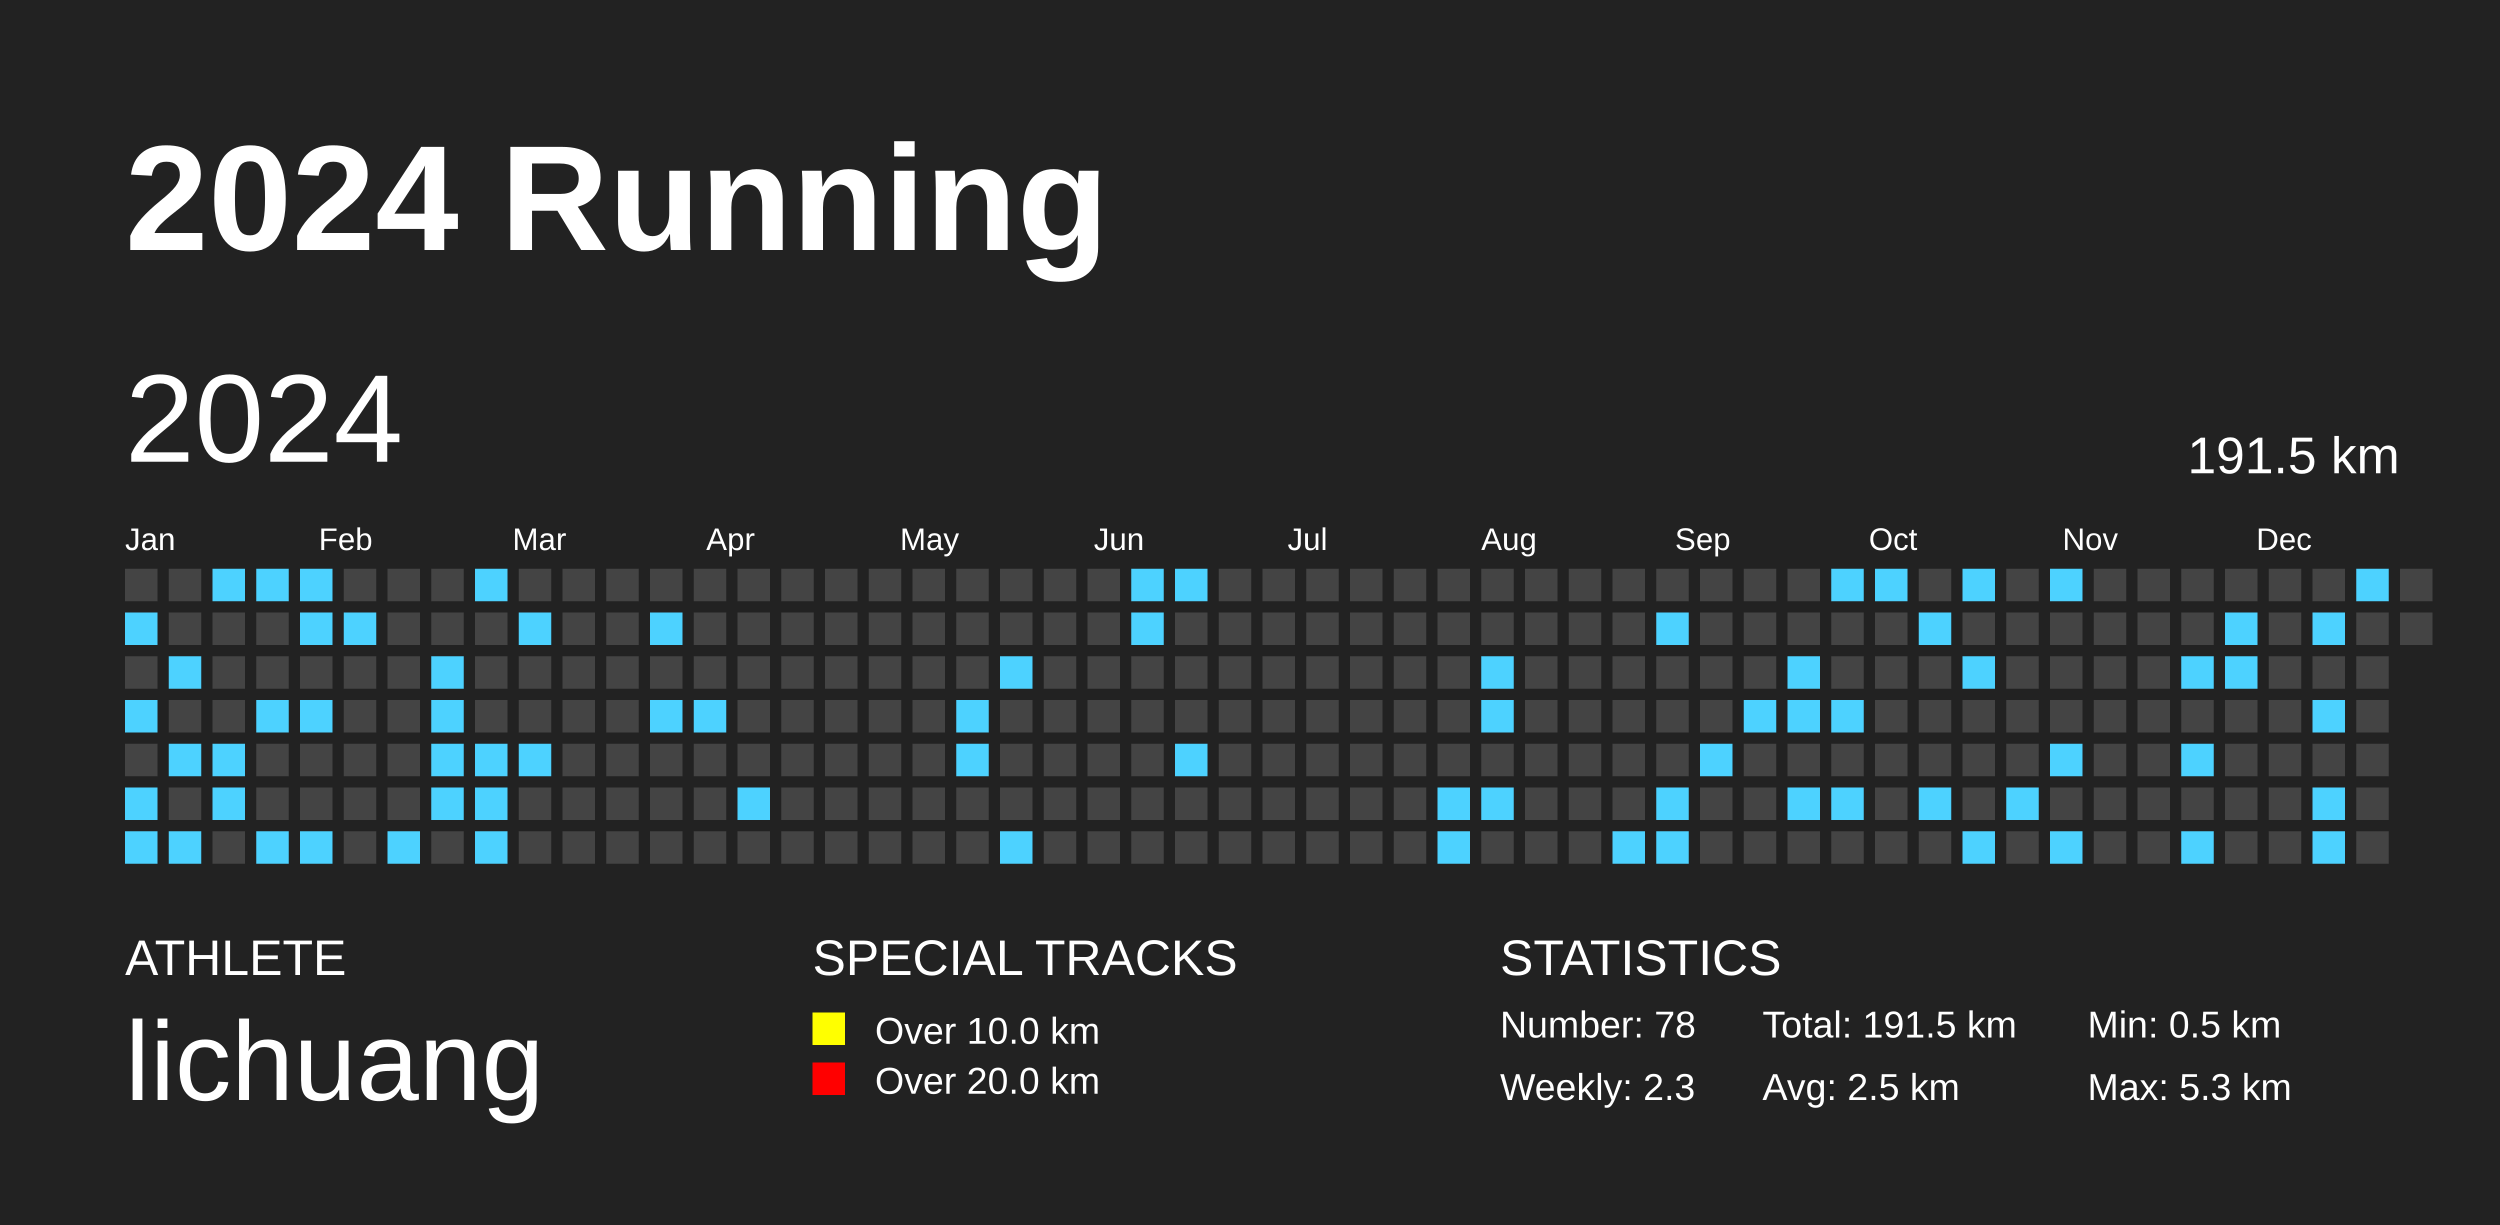
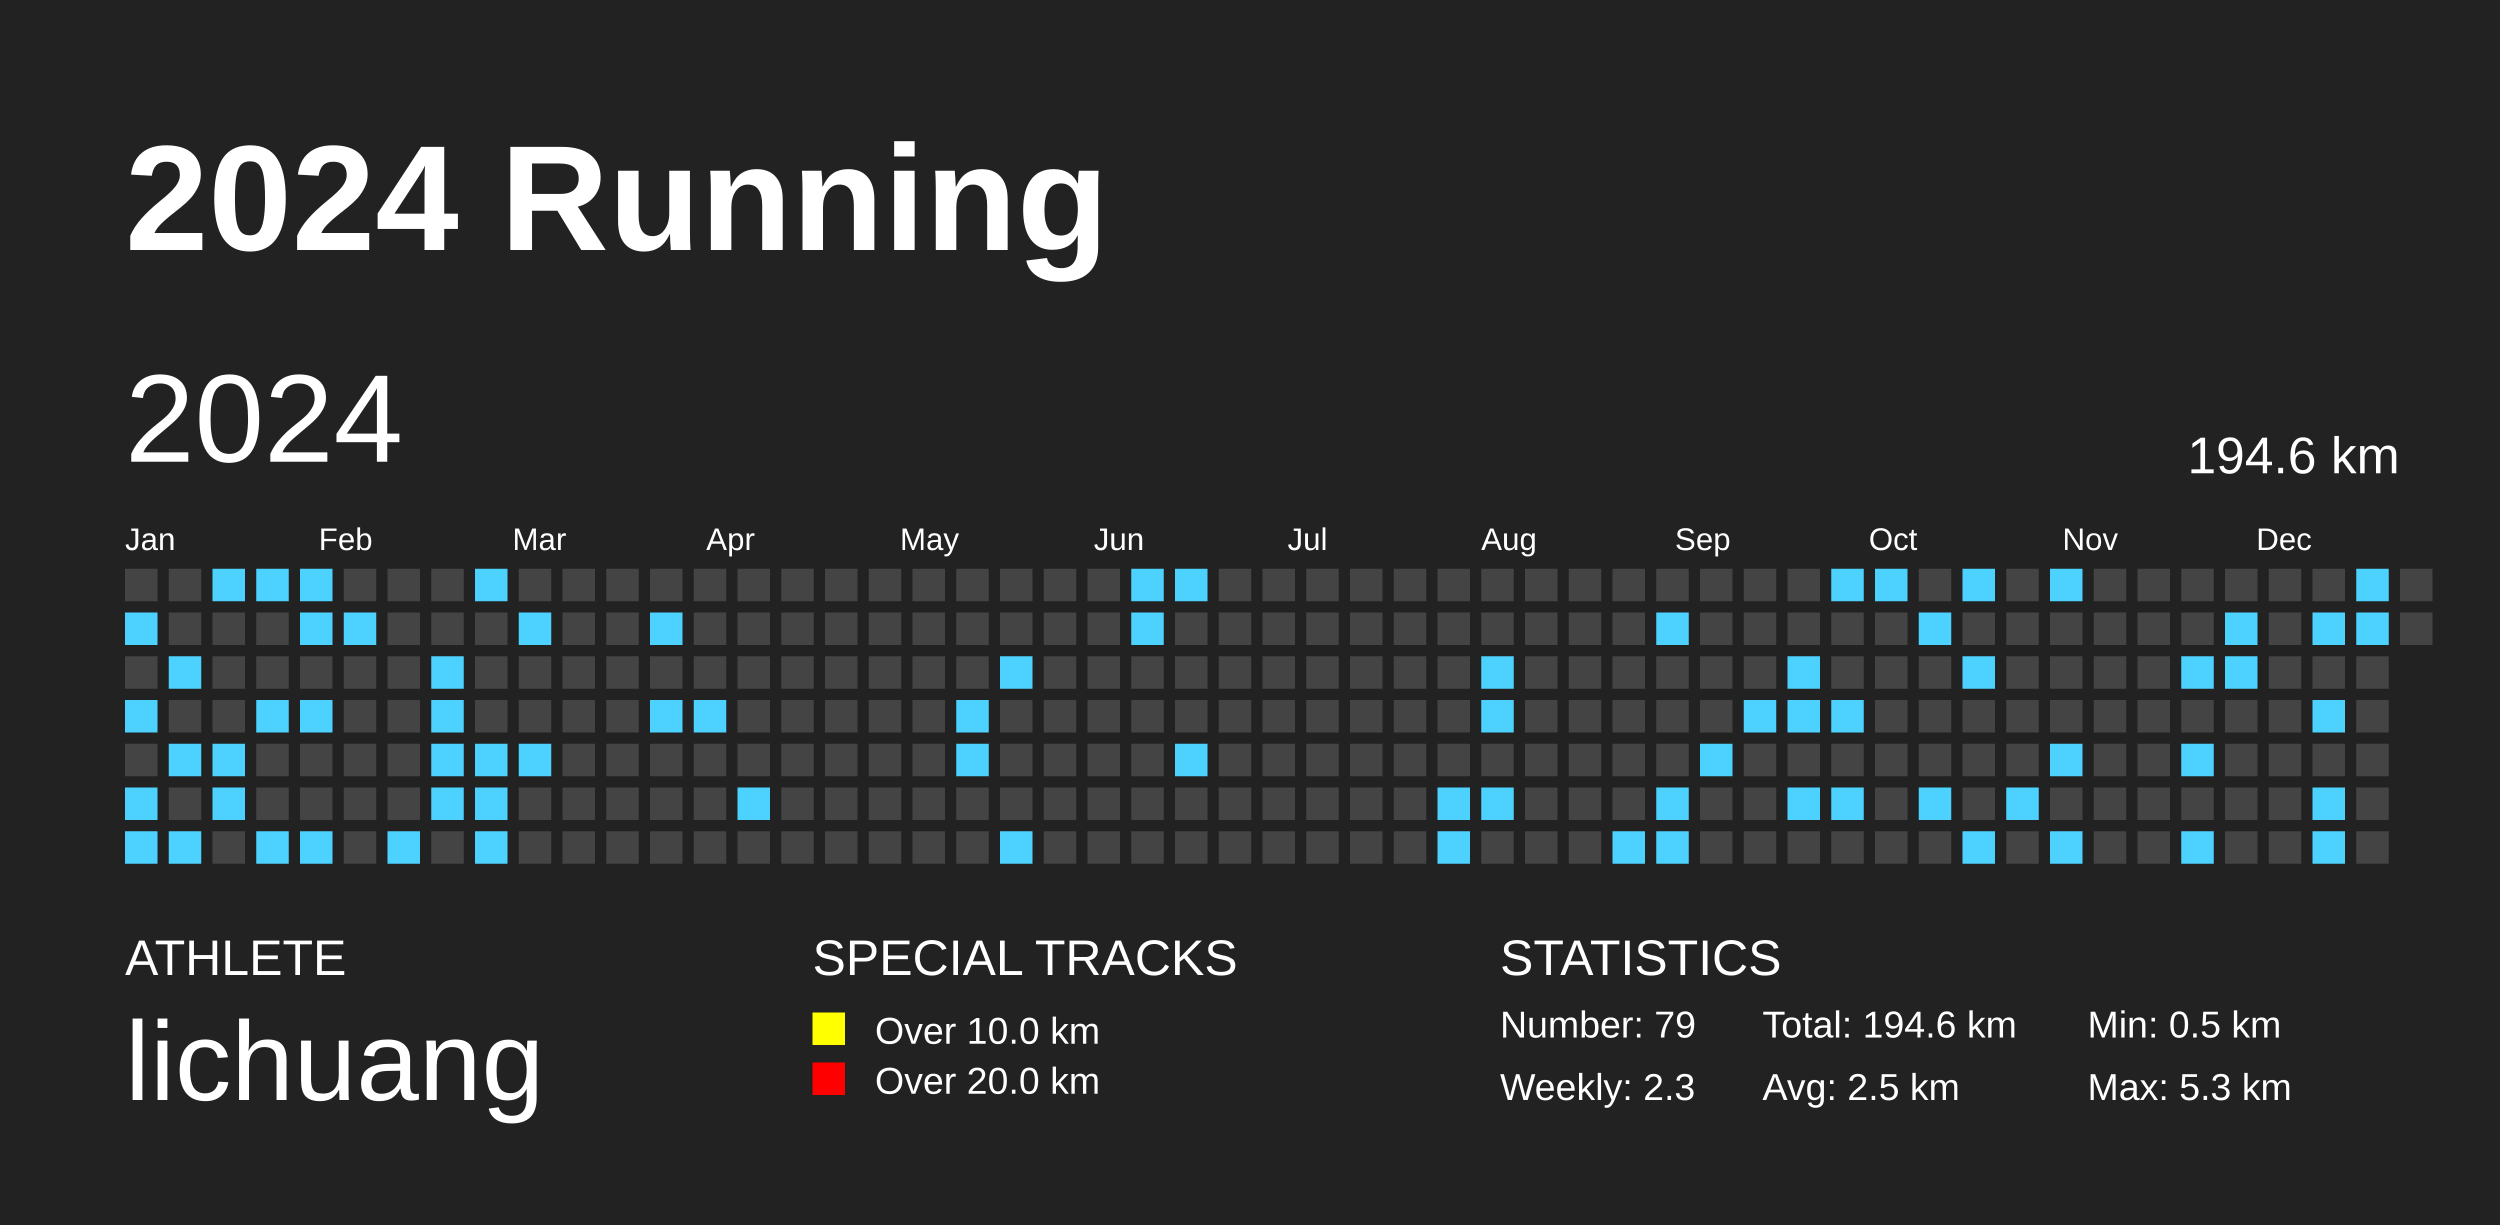
<svg xmlns="http://www.w3.org/2000/svg" baseProfile="full" height="98mm" version="1.1" viewBox="0,0,200,98" width="200mm">
  <defs />
  <rect fill="#222222" height="98" width="200" x="0" y="0" />
  <text fill="#FFFFFF" style="font-size:12px; font-family:Arial; font-weight:bold;" x="10" y="20">2024 Running</text>
  <text fill="#FFFFFF" style="font-size:4px; font-family:Arial" x="10" y="78">ATHLETE</text>
  <text fill="#FFFFFF" style="font-size:9px; font-family:Arial" x="10" y="88">lichuang</text>
  <text fill="#FFFFFF" style="font-size:4px; font-family:Arial" x="65" y="78">SPECIAL TRACKS</text>
  <rect fill="yellow" height="2.6" width="2.6" x="65" y="81" />
  <text fill="#FFFFFF" style="font-size:3px; font-family:Arial" x="70" y="83.5">Over 10.0 km</text>
  <rect fill="red" height="2.6" width="2.6" x="65" y="85" />
  <text fill="#FFFFFF" style="font-size:3px; font-family:Arial" x="70" y="87.5">Over 20.0 km</text>
  <text fill="#FFFFFF" style="font-size:4px; font-family:Arial" x="120" y="78">STATISTICS</text>
-   <text fill="#FFFFFF" style="font-size:3px; font-family:Arial" x="120" y="83">Number: 78</text>
+   <text fill="#FFFFFF" style="font-size:3px; font-family:Arial" x="120" y="83">Number: 79</text>
  <text fill="#FFFFFF" style="font-size:3px; font-family:Arial" x="120" y="88">Weekly: 2.3</text>
-   <text fill="#FFFFFF" style="font-size:3px; font-family:Arial" x="141" y="83">Total: 191.5 km</text>
+   <text fill="#FFFFFF" style="font-size:3px; font-family:Arial" x="141" y="83">Total: 194.6 km</text>
  <text fill="#FFFFFF" style="font-size:3px; font-family:Arial" x="141" y="88">Avg: 2.5 km</text>
  <text fill="#FFFFFF" style="font-size:3px; font-family:Arial" x="167" y="83">Min: 0.5 km</text>
  <text fill="#FFFFFF" style="font-size:3px; font-family:Arial" x="167" y="88">Max: 5.3 km</text>
  <text dominant-baseline="hanging" fill="#FFFFFF" style="font-size:10.0px; font-family:Arial;" x="10" y="30">2024</text>
-   <text dominant-baseline="hanging" fill="#FFFFFF" style="font-size:4.125px; font-family:Arial;" x="175" y="35">191.5 km</text>
+   <text dominant-baseline="hanging" fill="#FFFFFF" style="font-size:4.125px; font-family:Arial;" x="175" y="35">194.6 km</text>
  <text fill="#FFFFFF" style="font-size:2.5px; font-family:Arial" x="10.0" y="44">Jan</text>
  <text fill="#FFFFFF" style="font-size:2.5px; font-family:Arial" x="25.5" y="44">Feb</text>
  <text fill="#FFFFFF" style="font-size:2.5px; font-family:Arial" x="41.0" y="44">Mar</text>
  <text fill="#FFFFFF" style="font-size:2.5px; font-family:Arial" x="56.5" y="44">Apr</text>
  <text fill="#FFFFFF" style="font-size:2.5px; font-family:Arial" x="72.0" y="44">May</text>
  <text fill="#FFFFFF" style="font-size:2.5px; font-family:Arial" x="87.5" y="44">Jun</text>
  <text fill="#FFFFFF" style="font-size:2.5px; font-family:Arial" x="103.0" y="44">Jul</text>
  <text fill="#FFFFFF" style="font-size:2.5px; font-family:Arial" x="118.5" y="44">Aug</text>
  <text fill="#FFFFFF" style="font-size:2.5px; font-family:Arial" x="134.0" y="44">Sep</text>
  <text fill="#FFFFFF" style="font-size:2.5px; font-family:Arial" x="149.5" y="44">Oct</text>
  <text fill="#FFFFFF" style="font-size:2.5px; font-family:Arial" x="165.0" y="44">Nov</text>
  <text fill="#FFFFFF" style="font-size:2.5px; font-family:Arial" x="180.5" y="44">Dec</text>
  <rect fill="#444444" height="2.6" width="2.6" x="10.0" y="45.5" />
  <rect fill="#4dd2ff" height="2.6" width="2.6" x="10.0" y="49.0" />
  <rect fill="#444444" height="2.6" width="2.6" x="10.0" y="52.5" />
  <rect fill="#4dd2ff" height="2.6" width="2.6" x="10.0" y="56.0" />
  <rect fill="#444444" height="2.6" width="2.6" x="10.0" y="59.5" />
  <rect fill="#4dd2ff" height="2.6" width="2.6" x="10.0" y="63.0" />
  <rect fill="#4dd2ff" height="2.6" width="2.6" x="10.0" y="66.5" />
  <rect fill="#444444" height="2.6" width="2.6" x="13.5" y="45.5" />
  <rect fill="#444444" height="2.6" width="2.6" x="13.5" y="49.0" />
  <rect fill="#4dd2ff" height="2.6" width="2.6" x="13.5" y="52.5" />
  <rect fill="#444444" height="2.6" width="2.6" x="13.5" y="56.0" />
  <rect fill="#4dd2ff" height="2.6" width="2.6" x="13.5" y="59.5" />
  <rect fill="#444444" height="2.6" width="2.6" x="13.5" y="63.0" />
  <rect fill="#4dd2ff" height="2.6" width="2.6" x="13.5" y="66.5" />
  <rect fill="#4dd2ff" height="2.6" width="2.6" x="17.0" y="45.5" />
  <rect fill="#444444" height="2.6" width="2.6" x="17.0" y="49.0" />
  <rect fill="#444444" height="2.6" width="2.6" x="17.0" y="52.5" />
  <rect fill="#444444" height="2.6" width="2.6" x="17.0" y="56.0" />
  <rect fill="#4dd2ff" height="2.6" width="2.6" x="17.0" y="59.5" />
  <rect fill="#4dd2ff" height="2.6" width="2.6" x="17.0" y="63.0" />
  <rect fill="#444444" height="2.6" width="2.6" x="17.0" y="66.5" />
  <rect fill="#4dd2ff" height="2.6" width="2.6" x="20.5" y="45.5" />
  <rect fill="#444444" height="2.6" width="2.6" x="20.5" y="49.0" />
  <rect fill="#444444" height="2.6" width="2.6" x="20.5" y="52.5" />
  <rect fill="#4dd2ff" height="2.6" width="2.6" x="20.5" y="56.0" />
  <rect fill="#444444" height="2.6" width="2.6" x="20.5" y="59.5" />
  <rect fill="#444444" height="2.6" width="2.6" x="20.5" y="63.0" />
  <rect fill="#4dd2ff" height="2.6" width="2.6" x="20.5" y="66.5" />
  <rect fill="#4dd2ff" height="2.6" width="2.6" x="24.0" y="45.5" />
  <rect fill="#4dd2ff" height="2.6" width="2.6" x="24.0" y="49.0" />
  <rect fill="#444444" height="2.6" width="2.6" x="24.0" y="52.5" />
  <rect fill="#4dd2ff" height="2.6" width="2.6" x="24.0" y="56.0" />
  <rect fill="#444444" height="2.6" width="2.6" x="24.0" y="59.5" />
  <rect fill="#444444" height="2.6" width="2.6" x="24.0" y="63.0" />
  <rect fill="#4dd2ff" height="2.6" width="2.6" x="24.0" y="66.5" />
  <rect fill="#444444" height="2.6" width="2.6" x="27.5" y="45.5" />
  <rect fill="#4dd2ff" height="2.6" width="2.6" x="27.5" y="49.0" />
  <rect fill="#444444" height="2.6" width="2.6" x="27.5" y="52.5" />
  <rect fill="#444444" height="2.6" width="2.6" x="27.5" y="56.0" />
  <rect fill="#444444" height="2.6" width="2.6" x="27.5" y="59.5" />
  <rect fill="#444444" height="2.6" width="2.6" x="27.5" y="63.0" />
  <rect fill="#444444" height="2.6" width="2.6" x="27.5" y="66.5" />
  <rect fill="#444444" height="2.6" width="2.6" x="31.0" y="45.5" />
  <rect fill="#444444" height="2.6" width="2.6" x="31.0" y="49.0" />
  <rect fill="#444444" height="2.6" width="2.6" x="31.0" y="52.5" />
  <rect fill="#444444" height="2.6" width="2.6" x="31.0" y="56.0" />
  <rect fill="#444444" height="2.6" width="2.6" x="31.0" y="59.5" />
  <rect fill="#444444" height="2.6" width="2.6" x="31.0" y="63.0" />
  <rect fill="#4dd2ff" height="2.6" width="2.6" x="31.0" y="66.5" />
  <rect fill="#444444" height="2.6" width="2.6" x="34.5" y="45.5" />
  <rect fill="#444444" height="2.6" width="2.6" x="34.5" y="49.0" />
  <rect fill="#4dd2ff" height="2.6" width="2.6" x="34.5" y="52.5" />
  <rect fill="#4dd2ff" height="2.6" width="2.6" x="34.5" y="56.0" />
  <rect fill="#4dd2ff" height="2.6" width="2.6" x="34.5" y="59.5" />
  <rect fill="#4dd2ff" height="2.6" width="2.6" x="34.5" y="63.0" />
  <rect fill="#444444" height="2.6" width="2.6" x="34.5" y="66.5" />
  <rect fill="#4dd2ff" height="2.6" width="2.6" x="38.0" y="45.5" />
  <rect fill="#444444" height="2.6" width="2.6" x="38.0" y="49.0" />
  <rect fill="#444444" height="2.6" width="2.6" x="38.0" y="52.5" />
  <rect fill="#444444" height="2.6" width="2.6" x="38.0" y="56.0" />
  <rect fill="#4dd2ff" height="2.6" width="2.6" x="38.0" y="59.5" />
  <rect fill="#4dd2ff" height="2.6" width="2.6" x="38.0" y="63.0" />
  <rect fill="#4dd2ff" height="2.6" width="2.6" x="38.0" y="66.5" />
  <rect fill="#444444" height="2.6" width="2.6" x="41.5" y="45.5" />
  <rect fill="#4dd2ff" height="2.6" width="2.6" x="41.5" y="49.0" />
  <rect fill="#444444" height="2.6" width="2.6" x="41.5" y="52.5" />
  <rect fill="#444444" height="2.6" width="2.6" x="41.5" y="56.0" />
  <rect fill="#4dd2ff" height="2.6" width="2.6" x="41.5" y="59.5" />
  <rect fill="#444444" height="2.6" width="2.6" x="41.5" y="63.0" />
  <rect fill="#444444" height="2.6" width="2.6" x="41.5" y="66.5" />
  <rect fill="#444444" height="2.6" width="2.6" x="45.0" y="45.5" />
  <rect fill="#444444" height="2.6" width="2.6" x="45.0" y="49.0" />
  <rect fill="#444444" height="2.6" width="2.6" x="45.0" y="52.5" />
  <rect fill="#444444" height="2.6" width="2.6" x="45.0" y="56.0" />
  <rect fill="#444444" height="2.6" width="2.6" x="45.0" y="59.5" />
  <rect fill="#444444" height="2.6" width="2.6" x="45.0" y="63.0" />
  <rect fill="#444444" height="2.6" width="2.6" x="45.0" y="66.5" />
  <rect fill="#444444" height="2.6" width="2.6" x="48.5" y="45.5" />
  <rect fill="#444444" height="2.6" width="2.6" x="48.5" y="49.0" />
  <rect fill="#444444" height="2.6" width="2.6" x="48.5" y="52.5" />
  <rect fill="#444444" height="2.6" width="2.6" x="48.5" y="56.0" />
  <rect fill="#444444" height="2.6" width="2.6" x="48.5" y="59.5" />
  <rect fill="#444444" height="2.6" width="2.6" x="48.5" y="63.0" />
  <rect fill="#444444" height="2.6" width="2.6" x="48.5" y="66.5" />
  <rect fill="#444444" height="2.6" width="2.6" x="52.0" y="45.5" />
  <rect fill="#4dd2ff" height="2.6" width="2.6" x="52.0" y="49.0" />
  <rect fill="#444444" height="2.6" width="2.6" x="52.0" y="52.5" />
  <rect fill="#4dd2ff" height="2.6" width="2.6" x="52.0" y="56.0" />
  <rect fill="#444444" height="2.6" width="2.6" x="52.0" y="59.5" />
  <rect fill="#444444" height="2.6" width="2.6" x="52.0" y="63.0" />
  <rect fill="#444444" height="2.6" width="2.6" x="52.0" y="66.5" />
  <rect fill="#444444" height="2.6" width="2.6" x="55.5" y="45.5" />
  <rect fill="#444444" height="2.6" width="2.6" x="55.5" y="49.0" />
  <rect fill="#444444" height="2.6" width="2.6" x="55.5" y="52.5" />
  <rect fill="#4dd2ff" height="2.6" width="2.6" x="55.5" y="56.0" />
  <rect fill="#444444" height="2.6" width="2.6" x="55.5" y="59.5" />
  <rect fill="#444444" height="2.6" width="2.6" x="55.5" y="63.0" />
  <rect fill="#444444" height="2.6" width="2.6" x="55.5" y="66.5" />
  <rect fill="#444444" height="2.6" width="2.6" x="59.0" y="45.5" />
  <rect fill="#444444" height="2.6" width="2.6" x="59.0" y="49.0" />
  <rect fill="#444444" height="2.6" width="2.6" x="59.0" y="52.5" />
  <rect fill="#444444" height="2.6" width="2.6" x="59.0" y="56.0" />
  <rect fill="#444444" height="2.6" width="2.6" x="59.0" y="59.5" />
  <rect fill="#4dd2ff" height="2.6" width="2.6" x="59.0" y="63.0" />
  <rect fill="#444444" height="2.6" width="2.6" x="59.0" y="66.5" />
  <rect fill="#444444" height="2.6" width="2.6" x="62.5" y="45.5" />
  <rect fill="#444444" height="2.6" width="2.6" x="62.5" y="49.0" />
  <rect fill="#444444" height="2.6" width="2.6" x="62.5" y="52.5" />
  <rect fill="#444444" height="2.6" width="2.6" x="62.5" y="56.0" />
  <rect fill="#444444" height="2.6" width="2.6" x="62.5" y="59.5" />
  <rect fill="#444444" height="2.6" width="2.6" x="62.5" y="63.0" />
  <rect fill="#444444" height="2.6" width="2.6" x="62.5" y="66.5" />
  <rect fill="#444444" height="2.6" width="2.6" x="66.0" y="45.5" />
  <rect fill="#444444" height="2.6" width="2.6" x="66.0" y="49.0" />
  <rect fill="#444444" height="2.6" width="2.6" x="66.0" y="52.5" />
  <rect fill="#444444" height="2.6" width="2.6" x="66.0" y="56.0" />
  <rect fill="#444444" height="2.6" width="2.6" x="66.0" y="59.5" />
  <rect fill="#444444" height="2.6" width="2.6" x="66.0" y="63.0" />
  <rect fill="#444444" height="2.6" width="2.6" x="66.0" y="66.5" />
  <rect fill="#444444" height="2.6" width="2.6" x="69.5" y="45.5" />
  <rect fill="#444444" height="2.6" width="2.6" x="69.5" y="49.0" />
  <rect fill="#444444" height="2.6" width="2.6" x="69.5" y="52.5" />
  <rect fill="#444444" height="2.6" width="2.6" x="69.5" y="56.0" />
  <rect fill="#444444" height="2.6" width="2.6" x="69.5" y="59.5" />
  <rect fill="#444444" height="2.6" width="2.6" x="69.5" y="63.0" />
  <rect fill="#444444" height="2.6" width="2.6" x="69.5" y="66.5" />
  <rect fill="#444444" height="2.6" width="2.6" x="73.0" y="45.5" />
  <rect fill="#444444" height="2.6" width="2.6" x="73.0" y="49.0" />
  <rect fill="#444444" height="2.6" width="2.6" x="73.0" y="52.5" />
  <rect fill="#444444" height="2.6" width="2.6" x="73.0" y="56.0" />
  <rect fill="#444444" height="2.6" width="2.6" x="73.0" y="59.5" />
  <rect fill="#444444" height="2.6" width="2.6" x="73.0" y="63.0" />
  <rect fill="#444444" height="2.6" width="2.6" x="73.0" y="66.5" />
  <rect fill="#444444" height="2.6" width="2.6" x="76.5" y="45.5" />
  <rect fill="#444444" height="2.6" width="2.6" x="76.5" y="49.0" />
  <rect fill="#444444" height="2.6" width="2.6" x="76.5" y="52.5" />
  <rect fill="#4dd2ff" height="2.6" width="2.6" x="76.5" y="56.0" />
  <rect fill="#4dd2ff" height="2.6" width="2.6" x="76.5" y="59.5" />
  <rect fill="#444444" height="2.6" width="2.6" x="76.5" y="63.0" />
  <rect fill="#444444" height="2.6" width="2.6" x="76.5" y="66.5" />
  <rect fill="#444444" height="2.6" width="2.6" x="80.0" y="45.5" />
  <rect fill="#444444" height="2.6" width="2.6" x="80.0" y="49.0" />
  <rect fill="#4dd2ff" height="2.6" width="2.6" x="80.0" y="52.5" />
  <rect fill="#444444" height="2.6" width="2.6" x="80.0" y="56.0" />
  <rect fill="#444444" height="2.6" width="2.6" x="80.0" y="59.5" />
  <rect fill="#444444" height="2.6" width="2.6" x="80.0" y="63.0" />
  <rect fill="#4dd2ff" height="2.6" width="2.6" x="80.0" y="66.5" />
  <rect fill="#444444" height="2.6" width="2.6" x="83.5" y="45.5" />
  <rect fill="#444444" height="2.6" width="2.6" x="83.5" y="49.0" />
  <rect fill="#444444" height="2.6" width="2.6" x="83.5" y="52.5" />
  <rect fill="#444444" height="2.6" width="2.6" x="83.5" y="56.0" />
  <rect fill="#444444" height="2.6" width="2.6" x="83.5" y="59.5" />
  <rect fill="#444444" height="2.6" width="2.6" x="83.5" y="63.0" />
  <rect fill="#444444" height="2.6" width="2.6" x="83.5" y="66.5" />
  <rect fill="#444444" height="2.6" width="2.6" x="87.0" y="45.5" />
  <rect fill="#444444" height="2.6" width="2.6" x="87.0" y="49.0" />
  <rect fill="#444444" height="2.6" width="2.6" x="87.0" y="52.5" />
  <rect fill="#444444" height="2.6" width="2.6" x="87.0" y="56.0" />
  <rect fill="#444444" height="2.6" width="2.6" x="87.0" y="59.5" />
  <rect fill="#444444" height="2.6" width="2.6" x="87.0" y="63.0" />
  <rect fill="#444444" height="2.6" width="2.6" x="87.0" y="66.5" />
  <rect fill="#4dd2ff" height="2.6" width="2.6" x="90.5" y="45.5" />
  <rect fill="#4dd2ff" height="2.6" width="2.6" x="90.5" y="49.0" />
  <rect fill="#444444" height="2.6" width="2.6" x="90.5" y="52.5" />
  <rect fill="#444444" height="2.6" width="2.6" x="90.5" y="56.0" />
  <rect fill="#444444" height="2.6" width="2.6" x="90.5" y="59.5" />
  <rect fill="#444444" height="2.6" width="2.6" x="90.5" y="63.0" />
  <rect fill="#444444" height="2.6" width="2.6" x="90.5" y="66.5" />
  <rect fill="#4dd2ff" height="2.6" width="2.6" x="94.0" y="45.5" />
  <rect fill="#444444" height="2.6" width="2.6" x="94.0" y="49.0" />
  <rect fill="#444444" height="2.6" width="2.6" x="94.0" y="52.5" />
  <rect fill="#444444" height="2.6" width="2.6" x="94.0" y="56.0" />
  <rect fill="#4dd2ff" height="2.6" width="2.6" x="94.0" y="59.5" />
  <rect fill="#444444" height="2.6" width="2.6" x="94.0" y="63.0" />
  <rect fill="#444444" height="2.6" width="2.6" x="94.0" y="66.5" />
  <rect fill="#444444" height="2.6" width="2.6" x="97.5" y="45.5" />
  <rect fill="#444444" height="2.6" width="2.6" x="97.5" y="49.0" />
  <rect fill="#444444" height="2.6" width="2.6" x="97.5" y="52.5" />
  <rect fill="#444444" height="2.6" width="2.6" x="97.5" y="56.0" />
  <rect fill="#444444" height="2.6" width="2.6" x="97.5" y="59.5" />
  <rect fill="#444444" height="2.6" width="2.6" x="97.5" y="63.0" />
  <rect fill="#444444" height="2.6" width="2.6" x="97.5" y="66.5" />
  <rect fill="#444444" height="2.6" width="2.6" x="101.0" y="45.5" />
  <rect fill="#444444" height="2.6" width="2.6" x="101.0" y="49.0" />
  <rect fill="#444444" height="2.6" width="2.6" x="101.0" y="52.5" />
  <rect fill="#444444" height="2.6" width="2.6" x="101.0" y="56.0" />
  <rect fill="#444444" height="2.6" width="2.6" x="101.0" y="59.5" />
  <rect fill="#444444" height="2.6" width="2.6" x="101.0" y="63.0" />
  <rect fill="#444444" height="2.6" width="2.6" x="101.0" y="66.5" />
  <rect fill="#444444" height="2.6" width="2.6" x="104.5" y="45.5" />
  <rect fill="#444444" height="2.6" width="2.6" x="104.5" y="49.0" />
  <rect fill="#444444" height="2.6" width="2.6" x="104.5" y="52.5" />
  <rect fill="#444444" height="2.6" width="2.6" x="104.5" y="56.0" />
  <rect fill="#444444" height="2.6" width="2.6" x="104.5" y="59.5" />
  <rect fill="#444444" height="2.6" width="2.6" x="104.5" y="63.0" />
  <rect fill="#444444" height="2.6" width="2.6" x="104.5" y="66.5" />
  <rect fill="#444444" height="2.6" width="2.6" x="108.0" y="45.5" />
  <rect fill="#444444" height="2.6" width="2.6" x="108.0" y="49.0" />
  <rect fill="#444444" height="2.6" width="2.6" x="108.0" y="52.5" />
  <rect fill="#444444" height="2.6" width="2.6" x="108.0" y="56.0" />
  <rect fill="#444444" height="2.6" width="2.6" x="108.0" y="59.5" />
  <rect fill="#444444" height="2.6" width="2.6" x="108.0" y="63.0" />
  <rect fill="#444444" height="2.6" width="2.6" x="108.0" y="66.5" />
  <rect fill="#444444" height="2.6" width="2.6" x="111.5" y="45.5" />
  <rect fill="#444444" height="2.6" width="2.6" x="111.5" y="49.0" />
  <rect fill="#444444" height="2.6" width="2.6" x="111.5" y="52.5" />
  <rect fill="#444444" height="2.6" width="2.6" x="111.5" y="56.0" />
  <rect fill="#444444" height="2.6" width="2.6" x="111.5" y="59.5" />
  <rect fill="#444444" height="2.6" width="2.6" x="111.5" y="63.0" />
  <rect fill="#444444" height="2.6" width="2.6" x="111.5" y="66.5" />
  <rect fill="#444444" height="2.6" width="2.6" x="115.0" y="45.5" />
  <rect fill="#444444" height="2.6" width="2.6" x="115.0" y="49.0" />
  <rect fill="#444444" height="2.6" width="2.6" x="115.0" y="52.5" />
  <rect fill="#444444" height="2.6" width="2.6" x="115.0" y="56.0" />
  <rect fill="#444444" height="2.6" width="2.6" x="115.0" y="59.5" />
  <rect fill="#4dd2ff" height="2.6" width="2.6" x="115.0" y="63.0" />
  <rect fill="#4dd2ff" height="2.6" width="2.6" x="115.0" y="66.5" />
  <rect fill="#444444" height="2.6" width="2.6" x="118.5" y="45.5" />
  <rect fill="#444444" height="2.6" width="2.6" x="118.5" y="49.0" />
  <rect fill="#4dd2ff" height="2.6" width="2.6" x="118.5" y="52.5" />
  <rect fill="#4dd2ff" height="2.6" width="2.6" x="118.5" y="56.0" />
  <rect fill="#444444" height="2.6" width="2.6" x="118.5" y="59.5" />
  <rect fill="#4dd2ff" height="2.6" width="2.6" x="118.5" y="63.0" />
  <rect fill="#444444" height="2.6" width="2.6" x="118.5" y="66.5" />
  <rect fill="#444444" height="2.6" width="2.6" x="122.0" y="45.5" />
  <rect fill="#444444" height="2.6" width="2.6" x="122.0" y="49.0" />
  <rect fill="#444444" height="2.6" width="2.6" x="122.0" y="52.5" />
  <rect fill="#444444" height="2.6" width="2.6" x="122.0" y="56.0" />
  <rect fill="#444444" height="2.6" width="2.6" x="122.0" y="59.5" />
  <rect fill="#444444" height="2.6" width="2.6" x="122.0" y="63.0" />
  <rect fill="#444444" height="2.6" width="2.6" x="122.0" y="66.5" />
  <rect fill="#444444" height="2.6" width="2.6" x="125.5" y="45.5" />
  <rect fill="#444444" height="2.6" width="2.6" x="125.5" y="49.0" />
  <rect fill="#444444" height="2.6" width="2.6" x="125.5" y="52.5" />
  <rect fill="#444444" height="2.6" width="2.6" x="125.5" y="56.0" />
  <rect fill="#444444" height="2.6" width="2.6" x="125.5" y="59.5" />
  <rect fill="#444444" height="2.6" width="2.6" x="125.5" y="63.0" />
  <rect fill="#444444" height="2.6" width="2.6" x="125.5" y="66.5" />
  <rect fill="#444444" height="2.6" width="2.6" x="129.0" y="45.5" />
  <rect fill="#444444" height="2.6" width="2.6" x="129.0" y="49.0" />
  <rect fill="#444444" height="2.6" width="2.6" x="129.0" y="52.5" />
  <rect fill="#444444" height="2.6" width="2.6" x="129.0" y="56.0" />
  <rect fill="#444444" height="2.6" width="2.6" x="129.0" y="59.5" />
  <rect fill="#444444" height="2.6" width="2.6" x="129.0" y="63.0" />
  <rect fill="#4dd2ff" height="2.6" width="2.6" x="129.0" y="66.5" />
  <rect fill="#444444" height="2.6" width="2.6" x="132.5" y="45.5" />
  <rect fill="#4dd2ff" height="2.6" width="2.6" x="132.5" y="49.0" />
  <rect fill="#444444" height="2.6" width="2.6" x="132.5" y="52.5" />
  <rect fill="#444444" height="2.6" width="2.6" x="132.5" y="56.0" />
  <rect fill="#444444" height="2.6" width="2.6" x="132.5" y="59.5" />
  <rect fill="#4dd2ff" height="2.6" width="2.6" x="132.5" y="63.0" />
  <rect fill="#4dd2ff" height="2.6" width="2.6" x="132.5" y="66.5" />
  <rect fill="#444444" height="2.6" width="2.6" x="136.0" y="45.5" />
  <rect fill="#444444" height="2.6" width="2.6" x="136.0" y="49.0" />
  <rect fill="#444444" height="2.6" width="2.6" x="136.0" y="52.5" />
  <rect fill="#444444" height="2.6" width="2.6" x="136.0" y="56.0" />
  <rect fill="#4dd2ff" height="2.6" width="2.6" x="136.0" y="59.5" />
  <rect fill="#444444" height="2.6" width="2.6" x="136.0" y="63.0" />
  <rect fill="#444444" height="2.6" width="2.6" x="136.0" y="66.5" />
  <rect fill="#444444" height="2.6" width="2.6" x="139.5" y="45.5" />
  <rect fill="#444444" height="2.6" width="2.6" x="139.5" y="49.0" />
  <rect fill="#444444" height="2.6" width="2.6" x="139.5" y="52.5" />
  <rect fill="#4dd2ff" height="2.6" width="2.6" x="139.5" y="56.0" />
  <rect fill="#444444" height="2.6" width="2.6" x="139.5" y="59.5" />
  <rect fill="#444444" height="2.6" width="2.6" x="139.5" y="63.0" />
  <rect fill="#444444" height="2.6" width="2.6" x="139.5" y="66.5" />
  <rect fill="#444444" height="2.6" width="2.6" x="143.0" y="45.5" />
  <rect fill="#444444" height="2.6" width="2.6" x="143.0" y="49.0" />
  <rect fill="#4dd2ff" height="2.6" width="2.6" x="143.0" y="52.5" />
  <rect fill="#4dd2ff" height="2.6" width="2.6" x="143.0" y="56.0" />
  <rect fill="#444444" height="2.6" width="2.6" x="143.0" y="59.5" />
  <rect fill="#4dd2ff" height="2.6" width="2.6" x="143.0" y="63.0" />
  <rect fill="#444444" height="2.6" width="2.6" x="143.0" y="66.5" />
  <rect fill="#4dd2ff" height="2.6" width="2.6" x="146.5" y="45.5" />
  <rect fill="#444444" height="2.6" width="2.6" x="146.5" y="49.0" />
  <rect fill="#444444" height="2.6" width="2.6" x="146.5" y="52.5" />
  <rect fill="#4dd2ff" height="2.6" width="2.6" x="146.5" y="56.0" />
  <rect fill="#444444" height="2.6" width="2.6" x="146.5" y="59.5" />
  <rect fill="#4dd2ff" height="2.6" width="2.6" x="146.5" y="63.0" />
  <rect fill="#444444" height="2.6" width="2.6" x="146.5" y="66.5" />
  <rect fill="#4dd2ff" height="2.6" width="2.6" x="150.0" y="45.5" />
  <rect fill="#444444" height="2.6" width="2.6" x="150.0" y="49.0" />
  <rect fill="#444444" height="2.6" width="2.6" x="150.0" y="52.5" />
  <rect fill="#444444" height="2.6" width="2.6" x="150.0" y="56.0" />
  <rect fill="#444444" height="2.6" width="2.6" x="150.0" y="59.5" />
  <rect fill="#444444" height="2.6" width="2.6" x="150.0" y="63.0" />
  <rect fill="#444444" height="2.6" width="2.6" x="150.0" y="66.5" />
  <rect fill="#444444" height="2.6" width="2.6" x="153.5" y="45.5" />
  <rect fill="#4dd2ff" height="2.6" width="2.6" x="153.5" y="49.0" />
  <rect fill="#444444" height="2.6" width="2.6" x="153.5" y="52.5" />
  <rect fill="#444444" height="2.6" width="2.6" x="153.5" y="56.0" />
  <rect fill="#444444" height="2.6" width="2.6" x="153.5" y="59.5" />
  <rect fill="#4dd2ff" height="2.6" width="2.6" x="153.5" y="63.0" />
  <rect fill="#444444" height="2.6" width="2.6" x="153.5" y="66.5" />
  <rect fill="#4dd2ff" height="2.6" width="2.6" x="157.0" y="45.5" />
  <rect fill="#444444" height="2.6" width="2.6" x="157.0" y="49.0" />
  <rect fill="#4dd2ff" height="2.6" width="2.6" x="157.0" y="52.5" />
  <rect fill="#444444" height="2.6" width="2.6" x="157.0" y="56.0" />
  <rect fill="#444444" height="2.6" width="2.6" x="157.0" y="59.5" />
  <rect fill="#444444" height="2.6" width="2.6" x="157.0" y="63.0" />
  <rect fill="#4dd2ff" height="2.6" width="2.6" x="157.0" y="66.5" />
  <rect fill="#444444" height="2.6" width="2.6" x="160.5" y="45.5" />
  <rect fill="#444444" height="2.6" width="2.6" x="160.5" y="49.0" />
  <rect fill="#444444" height="2.6" width="2.6" x="160.5" y="52.5" />
  <rect fill="#444444" height="2.6" width="2.6" x="160.5" y="56.0" />
  <rect fill="#444444" height="2.6" width="2.6" x="160.5" y="59.5" />
  <rect fill="#4dd2ff" height="2.6" width="2.6" x="160.5" y="63.0" />
  <rect fill="#444444" height="2.6" width="2.6" x="160.5" y="66.5" />
  <rect fill="#4dd2ff" height="2.6" width="2.6" x="164.0" y="45.5" />
  <rect fill="#444444" height="2.6" width="2.6" x="164.0" y="49.0" />
  <rect fill="#444444" height="2.6" width="2.6" x="164.0" y="52.5" />
  <rect fill="#444444" height="2.6" width="2.6" x="164.0" y="56.0" />
  <rect fill="#4dd2ff" height="2.6" width="2.6" x="164.0" y="59.5" />
  <rect fill="#444444" height="2.6" width="2.6" x="164.0" y="63.0" />
  <rect fill="#4dd2ff" height="2.6" width="2.6" x="164.0" y="66.5" />
  <rect fill="#444444" height="2.6" width="2.6" x="167.5" y="45.5" />
  <rect fill="#444444" height="2.6" width="2.6" x="167.5" y="49.0" />
  <rect fill="#444444" height="2.6" width="2.6" x="167.5" y="52.5" />
  <rect fill="#444444" height="2.6" width="2.6" x="167.5" y="56.0" />
  <rect fill="#444444" height="2.6" width="2.6" x="167.5" y="59.5" />
  <rect fill="#444444" height="2.6" width="2.6" x="167.5" y="63.0" />
  <rect fill="#444444" height="2.6" width="2.6" x="167.5" y="66.5" />
  <rect fill="#444444" height="2.6" width="2.6" x="171.0" y="45.5" />
  <rect fill="#444444" height="2.6" width="2.6" x="171.0" y="49.0" />
  <rect fill="#444444" height="2.6" width="2.6" x="171.0" y="52.5" />
  <rect fill="#444444" height="2.6" width="2.6" x="171.0" y="56.0" />
  <rect fill="#444444" height="2.6" width="2.6" x="171.0" y="59.5" />
  <rect fill="#444444" height="2.6" width="2.6" x="171.0" y="63.0" />
  <rect fill="#444444" height="2.6" width="2.6" x="171.0" y="66.5" />
  <rect fill="#444444" height="2.6" width="2.6" x="174.5" y="45.5" />
  <rect fill="#444444" height="2.6" width="2.6" x="174.5" y="49.0" />
  <rect fill="#4dd2ff" height="2.6" width="2.6" x="174.5" y="52.5" />
  <rect fill="#444444" height="2.6" width="2.6" x="174.5" y="56.0" />
  <rect fill="#4dd2ff" height="2.6" width="2.6" x="174.5" y="59.5" />
  <rect fill="#444444" height="2.6" width="2.6" x="174.5" y="63.0" />
  <rect fill="#4dd2ff" height="2.6" width="2.6" x="174.5" y="66.5" />
  <rect fill="#444444" height="2.6" width="2.6" x="178.0" y="45.5" />
  <rect fill="#4dd2ff" height="2.6" width="2.6" x="178.0" y="49.0" />
  <rect fill="#4dd2ff" height="2.6" width="2.6" x="178.0" y="52.5" />
  <rect fill="#444444" height="2.6" width="2.6" x="178.0" y="56.0" />
  <rect fill="#444444" height="2.6" width="2.6" x="178.0" y="59.5" />
  <rect fill="#444444" height="2.6" width="2.6" x="178.0" y="63.0" />
  <rect fill="#444444" height="2.6" width="2.6" x="178.0" y="66.5" />
  <rect fill="#444444" height="2.6" width="2.6" x="181.5" y="45.5" />
  <rect fill="#444444" height="2.6" width="2.6" x="181.5" y="49.0" />
  <rect fill="#444444" height="2.6" width="2.6" x="181.5" y="52.5" />
  <rect fill="#444444" height="2.6" width="2.6" x="181.5" y="56.0" />
  <rect fill="#444444" height="2.6" width="2.6" x="181.5" y="59.5" />
  <rect fill="#444444" height="2.6" width="2.6" x="181.5" y="63.0" />
  <rect fill="#444444" height="2.6" width="2.6" x="181.5" y="66.5" />
  <rect fill="#444444" height="2.6" width="2.6" x="185.0" y="45.5" />
  <rect fill="#4dd2ff" height="2.6" width="2.6" x="185.0" y="49.0" />
  <rect fill="#444444" height="2.6" width="2.6" x="185.0" y="52.5" />
  <rect fill="#4dd2ff" height="2.6" width="2.6" x="185.0" y="56.0" />
  <rect fill="#444444" height="2.6" width="2.6" x="185.0" y="59.5" />
  <rect fill="#4dd2ff" height="2.6" width="2.6" x="185.0" y="63.0" />
  <rect fill="#4dd2ff" height="2.6" width="2.6" x="185.0" y="66.5" />
  <rect fill="#4dd2ff" height="2.6" width="2.6" x="188.5" y="45.5" />
-   <rect fill="#444444" height="2.6" width="2.6" x="188.5" y="49.0" />
+   <rect fill="#4dd2ff" height="2.6" width="2.6" x="188.5" y="49.0" />
  <rect fill="#444444" height="2.6" width="2.6" x="188.5" y="52.5" />
  <rect fill="#444444" height="2.6" width="2.6" x="188.5" y="56.0" />
  <rect fill="#444444" height="2.6" width="2.6" x="188.5" y="59.5" />
  <rect fill="#444444" height="2.6" width="2.6" x="188.5" y="63.0" />
  <rect fill="#444444" height="2.6" width="2.6" x="188.5" y="66.5" />
  <rect fill="#444444" height="2.6" width="2.6" x="192.0" y="45.5" />
  <rect fill="#444444" height="2.6" width="2.6" x="192.0" y="49.0" />
</svg>
